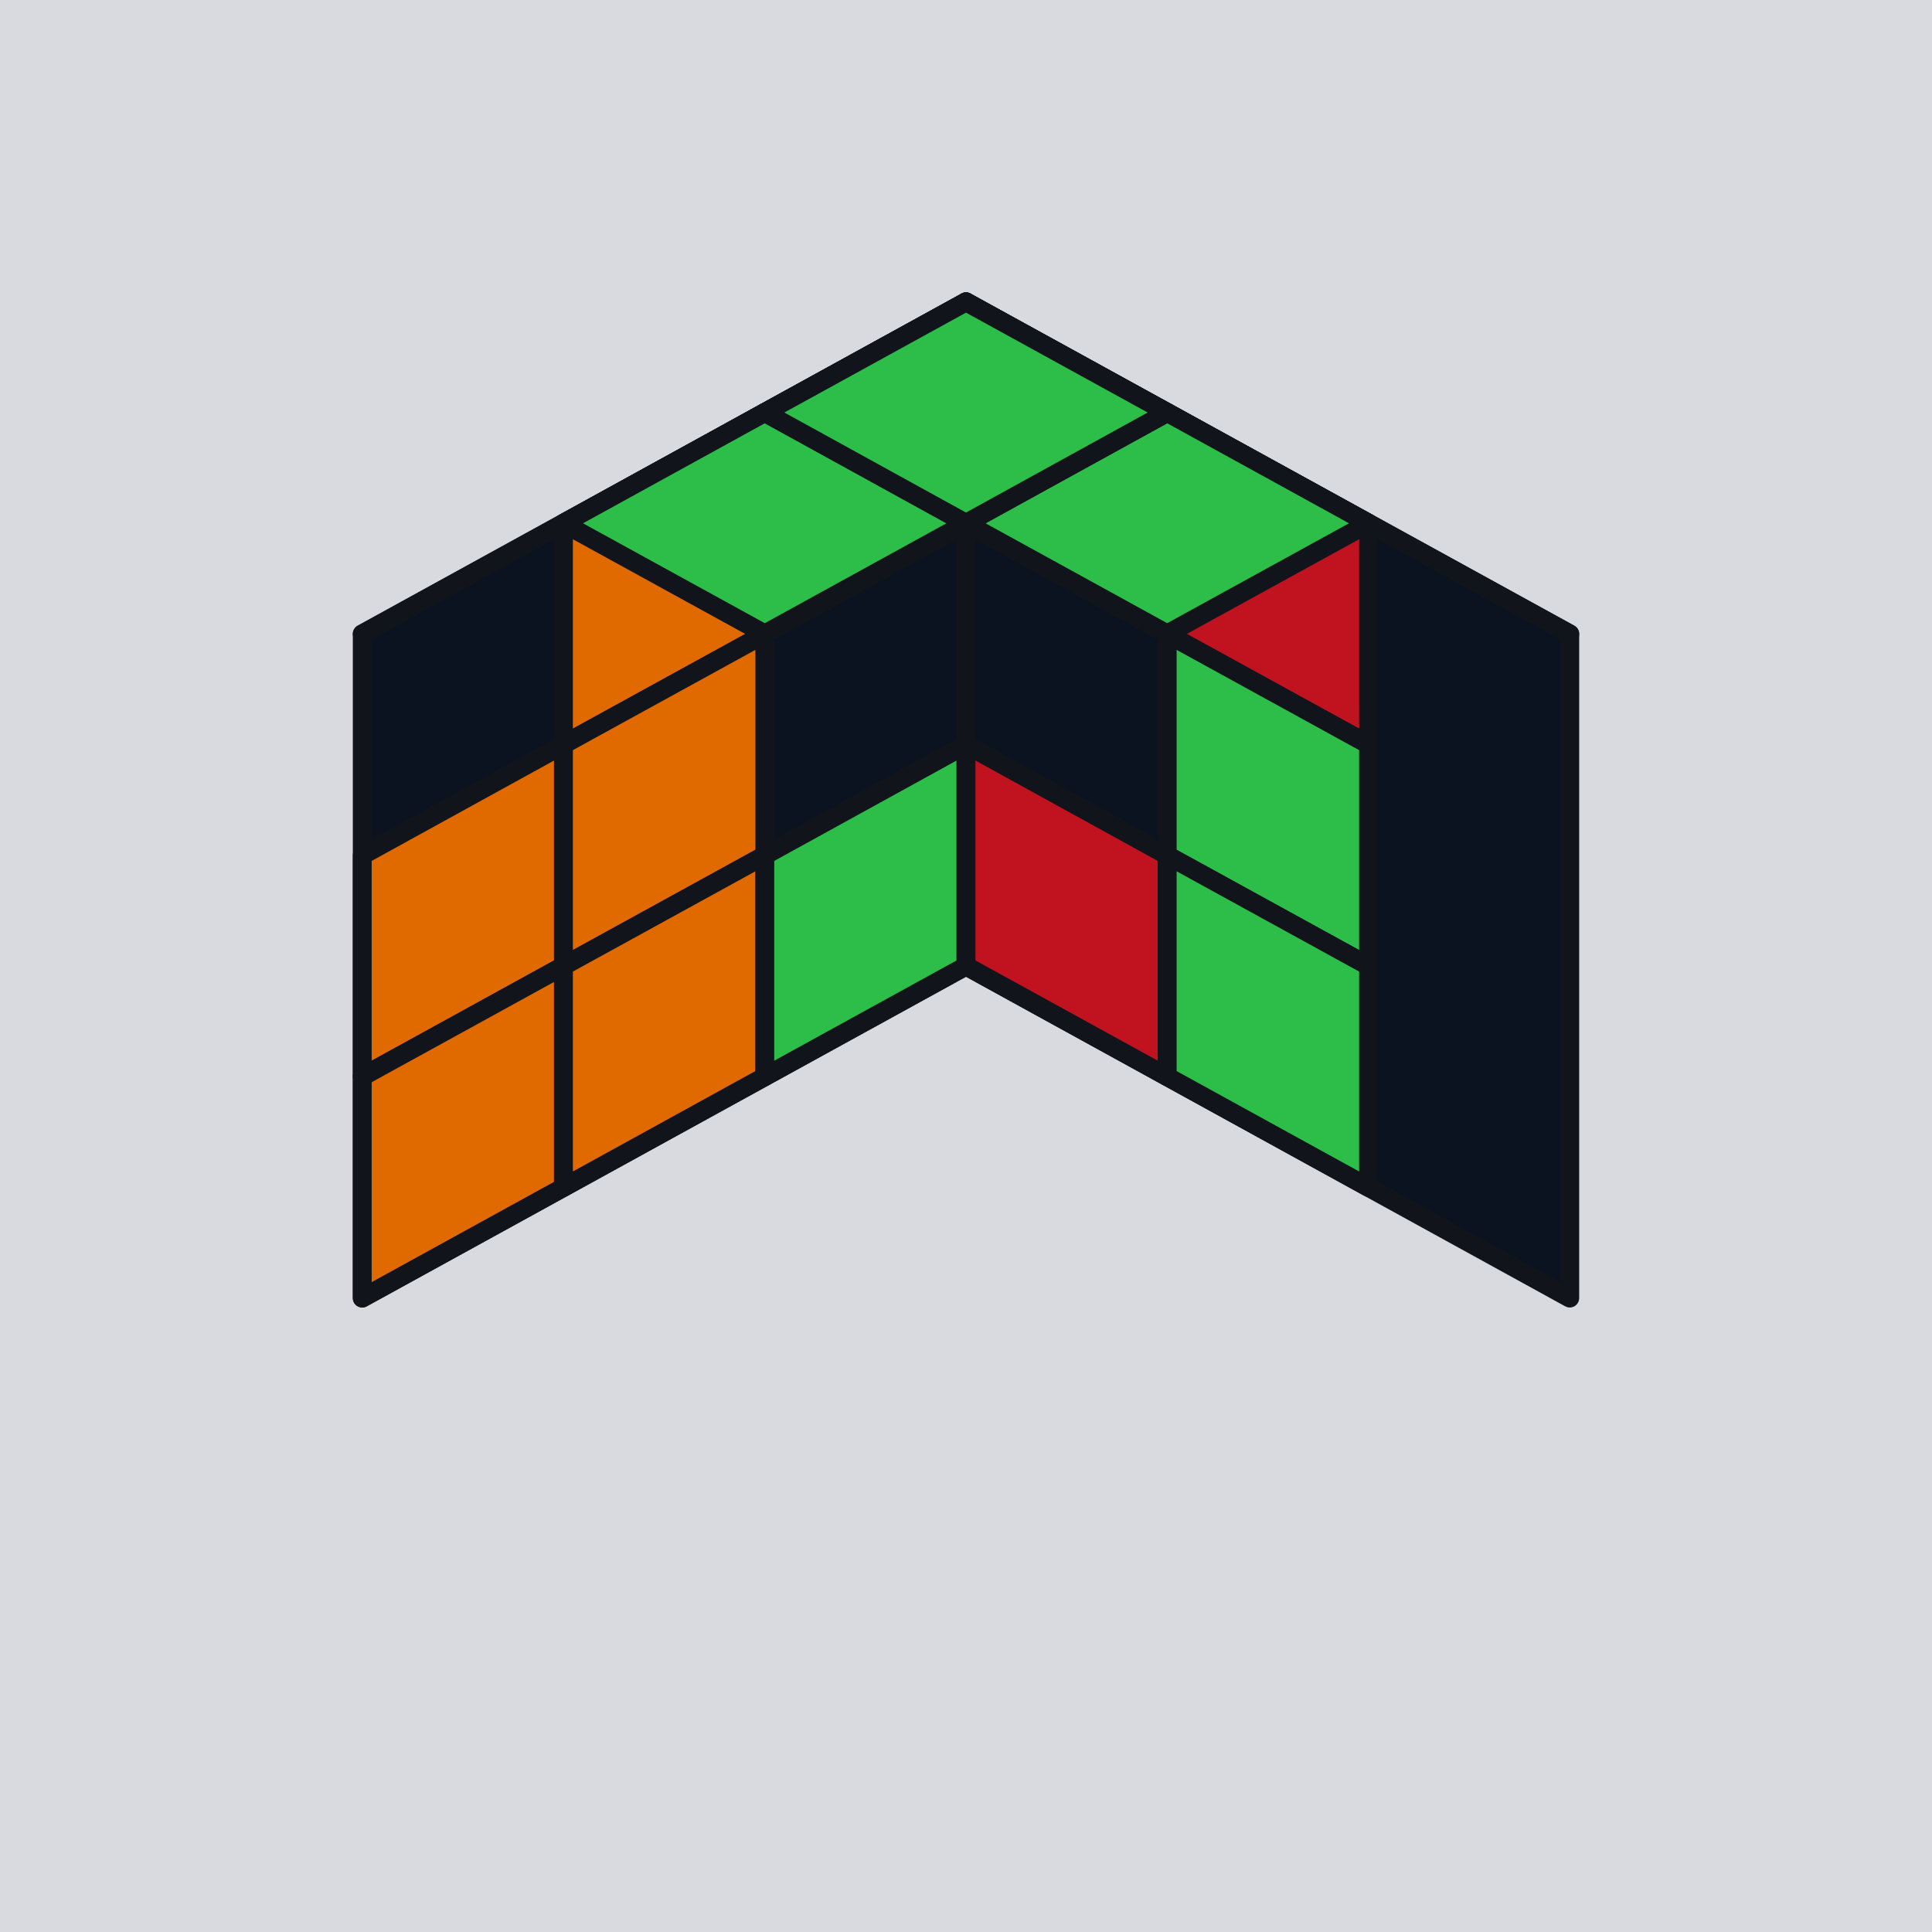
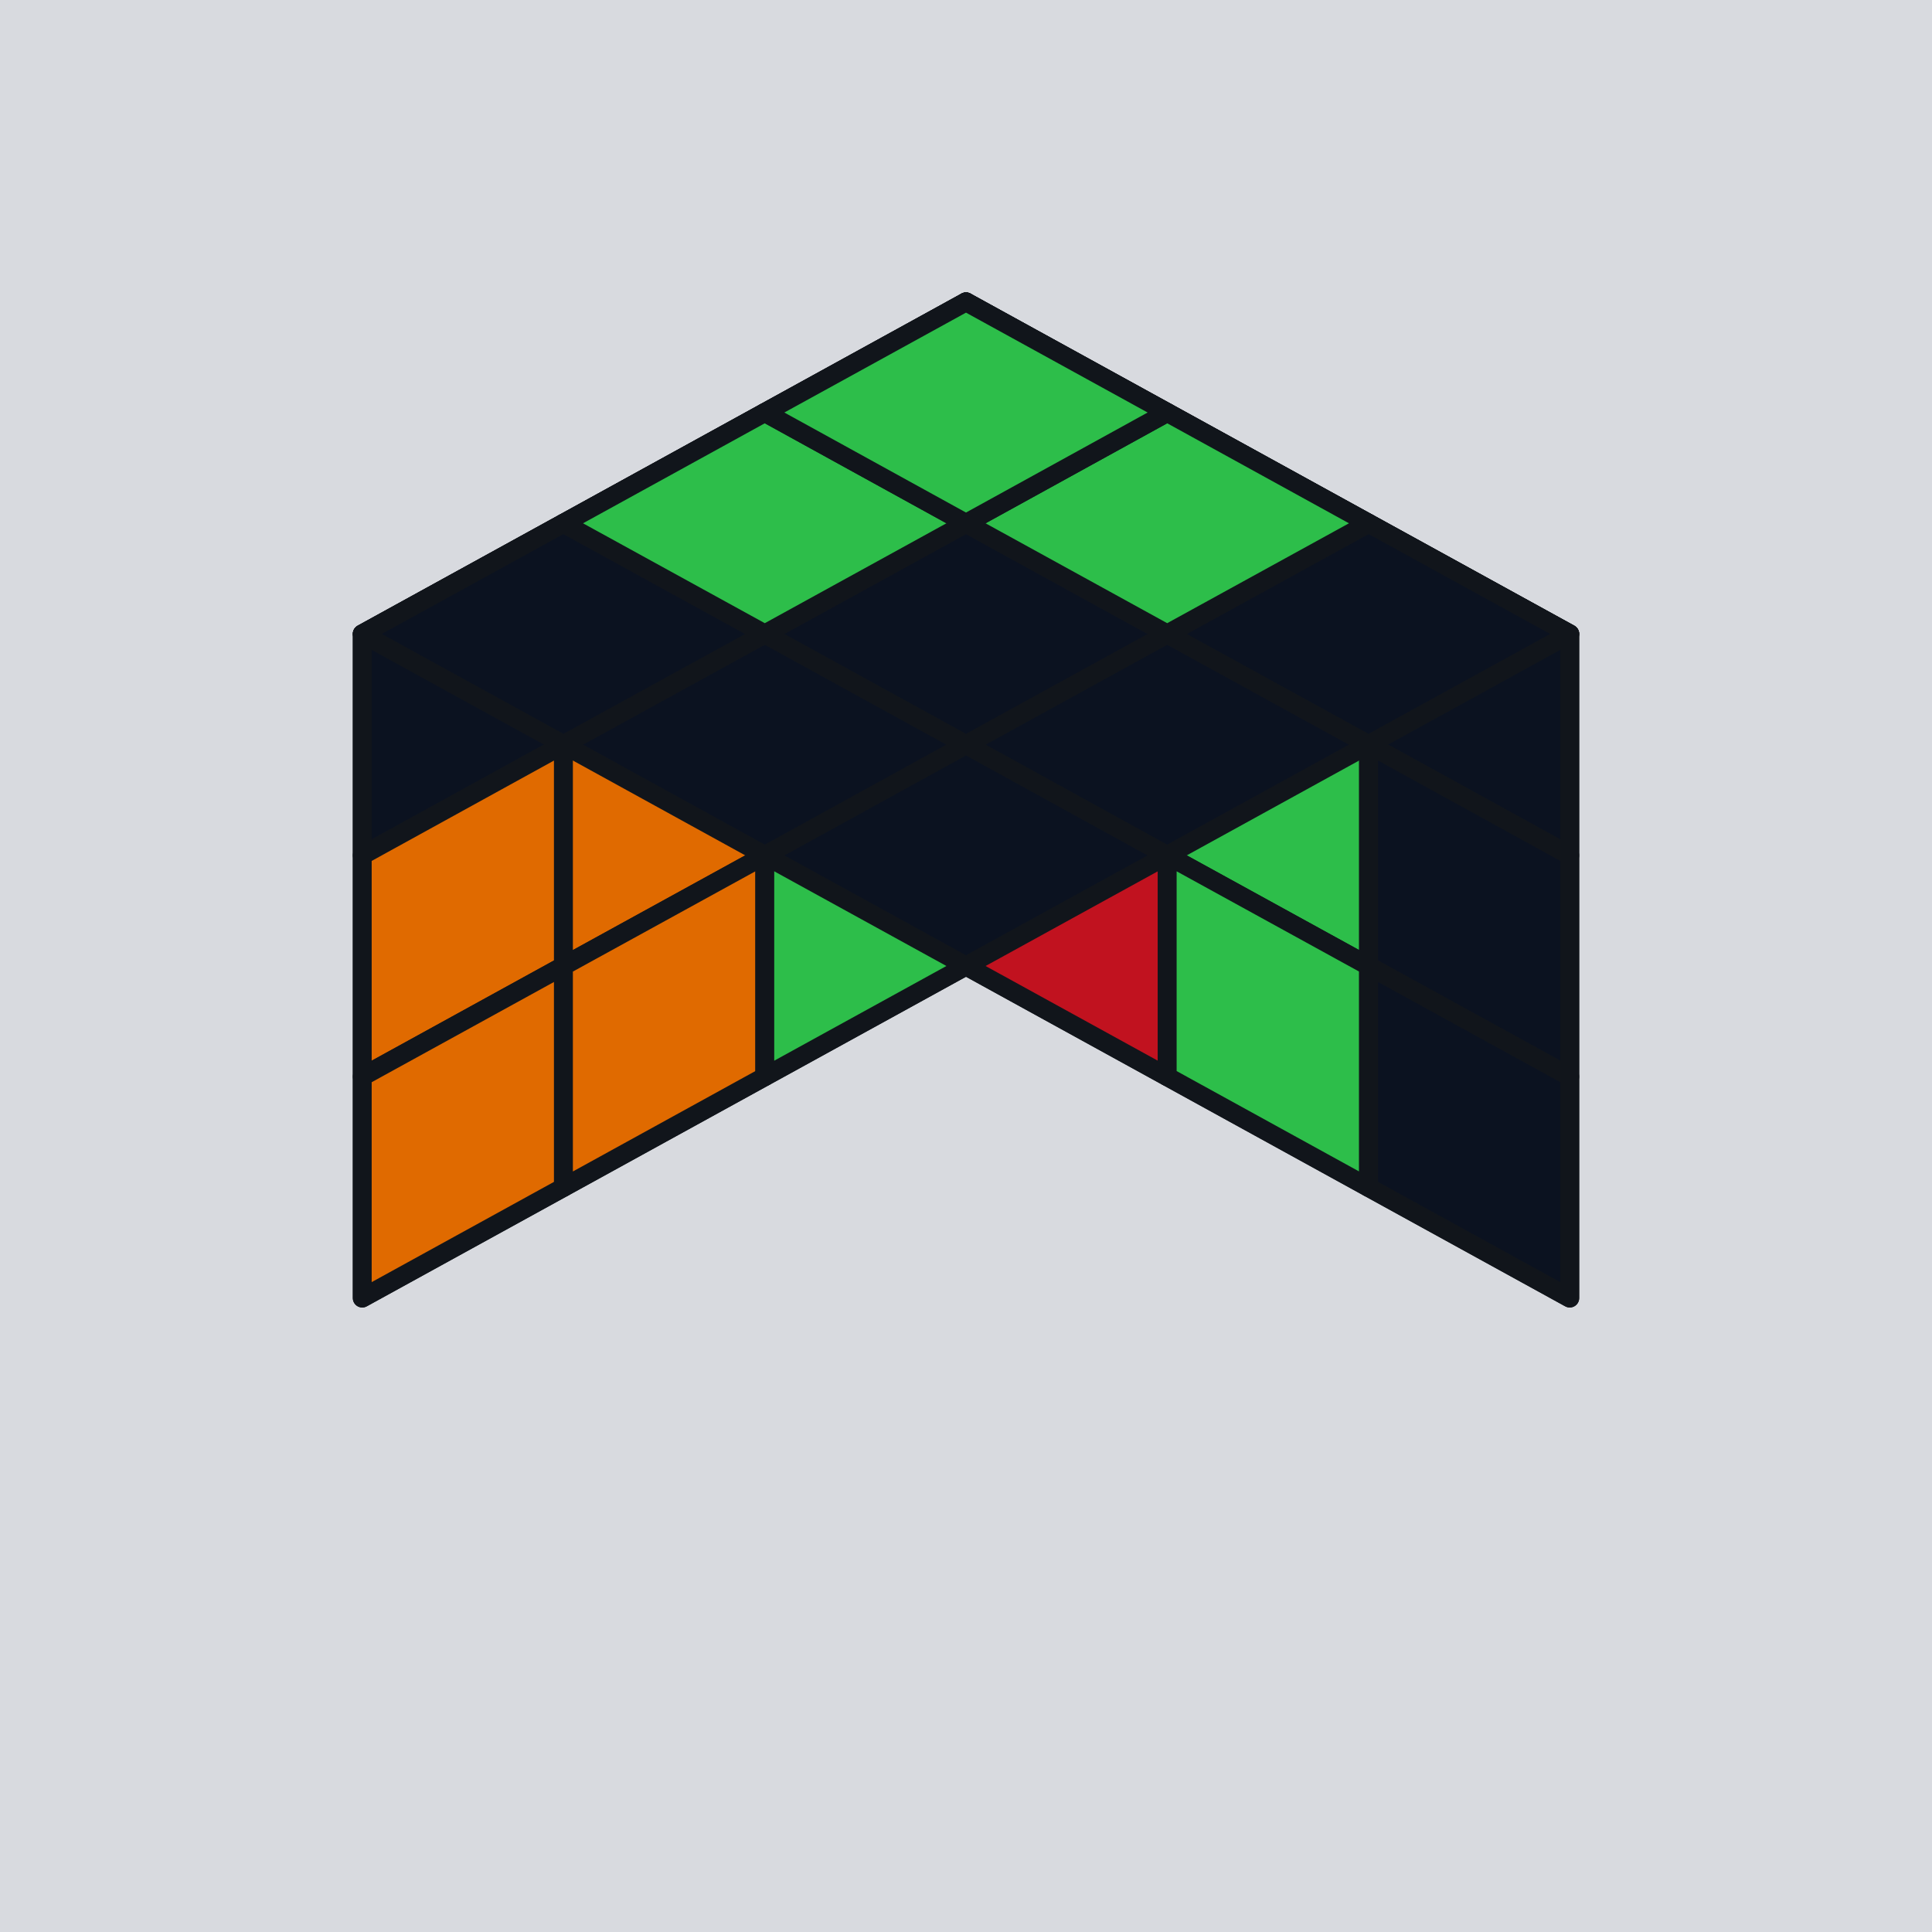
<svg xmlns="http://www.w3.org/2000/svg" viewBox="0 0 128 128">
  <rect x="0" y="0" width="128" height="128" fill="#D8DADF" />
  <polygon points="64.00,64.00 104.00,42.00 64.00,20.00 24.00,42.00" fill="#0B1220" stroke="#11151B" stroke-width="1.25" stroke-linejoin="round" />
  <polygon points="24.00,42.00 64.00,20.00 64.00,64.00 24.00,86.00" fill="#0B1220" stroke="#11151B" stroke-width="1.25" stroke-linejoin="round" />
  <polygon points="64.00,20.00 104.00,42.00 104.00,86.00 64.00,64.00" fill="#0B1220" stroke="#11151B" stroke-width="1.25" stroke-linejoin="round" />
+   <polygon points="24.00,42.00 37.33,34.67 37.33,49.33 24.00,56.67" fill="#0B1220" stroke="#11151B" stroke-width="1.25" stroke-linejoin="round" />
  <polygon points="37.33,34.67 50.67,27.33 50.67,42.00 37.33,49.33" fill="#E06A00" stroke="#11151B" stroke-width="1.25" stroke-linejoin="round" />
  <polygon points="50.67,27.33 64.00,20.00 64.00,34.67 50.67,42.00" fill="#E06A00" stroke="#11151B" stroke-width="1.25" stroke-linejoin="round" />
  <polygon points="24.00,56.67 37.33,49.33 37.33,64.00 24.00,71.33" fill="#E06A00" stroke="#11151B" stroke-width="1.25" stroke-linejoin="round" />
  <polygon points="37.33,49.33 50.67,42.00 50.67,56.67 37.33,64.00" fill="#E06A00" stroke="#11151B" stroke-width="1.25" stroke-linejoin="round" />
+   <polygon points="50.67,42.00 64.00,34.67 64.00,49.33 50.67,56.67" fill="#0B1220" stroke="#11151B" stroke-width="1.25" stroke-linejoin="round" />
  <polygon points="24.00,71.33 37.33,64.00 37.33,78.67 24.00,86.00" fill="#E06A00" stroke="#11151B" stroke-width="1.25" stroke-linejoin="round" />
  <polygon points="37.33,64.00 50.67,56.67 50.67,71.33 37.33,78.67" fill="#E06A00" stroke="#11151B" stroke-width="1.25" stroke-linejoin="round" />
  <polygon points="50.67,56.67 64.00,49.33 64.00,64.00 50.67,71.33" fill="#2DBE4A" stroke="#11151B" stroke-width="1.25" stroke-linejoin="round" />
  <polygon points="64.00,20.00 77.33,27.33 77.33,42.00 64.00,34.67" fill="#F4F4F4" stroke="#11151B" stroke-width="1.25" stroke-linejoin="round" />
  <polygon points="77.33,27.33 90.67,34.67 90.67,49.33 77.33,42.00" fill="#C1121F" stroke="#11151B" stroke-width="1.25" stroke-linejoin="round" />
+   <polygon points="90.67,34.67 104.00,42.00 104.00,56.67 90.67,49.33" fill="#0B1220" stroke="#11151B" stroke-width="1.25" stroke-linejoin="round" />
+   <polygon points="64.00,34.67 77.33,42.00 77.33,56.67 64.00,49.33" fill="#0B1220" stroke="#11151B" stroke-width="1.25" stroke-linejoin="round" />
  <polygon points="77.33,42.00 90.67,49.33 90.67,64.00 77.33,56.67" fill="#2DBE4A" stroke="#11151B" stroke-width="1.25" stroke-linejoin="round" />
+   <polygon points="90.67,49.33 104.00,56.67 104.00,71.33 90.67,64.00" fill="#0B1220" stroke="#11151B" stroke-width="1.25" stroke-linejoin="round" />
  <polygon points="64.00,49.33 77.33,56.67 77.33,71.33 64.00,64.00" fill="#C1121F" stroke="#11151B" stroke-width="1.25" stroke-linejoin="round" />
  <polygon points="77.33,56.67 90.67,64.00 90.67,78.67 77.33,71.33" fill="#2DBE4A" stroke="#11151B" stroke-width="1.25" stroke-linejoin="round" />
+   <polygon points="90.67,64.00 104.00,71.33 104.00,86.00 90.67,78.67" fill="#0B1220" stroke="#11151B" stroke-width="1.25" stroke-linejoin="round" />
+   <polygon points="64.00,64.00 77.33,56.67 64.00,49.33 50.67,56.67" fill="#0B1220" stroke="#11151B" stroke-width="1.25" stroke-linejoin="round" />
+   <polygon points="77.33,56.67 90.67,49.33 77.33,42.00 64.00,49.33" fill="#0B1220" stroke="#11151B" stroke-width="1.25" stroke-linejoin="round" />
+   <polygon points="90.67,49.33 104.00,42.00 90.67,34.67 77.33,42.00" fill="#0B1220" stroke="#11151B" stroke-width="1.25" stroke-linejoin="round" />
+   <polygon points="50.67,56.67 64.00,49.33 50.67,42.00 37.33,49.33" fill="#0B1220" stroke="#11151B" stroke-width="1.25" stroke-linejoin="round" />
+   <polygon points="64.00,49.33 77.33,42.00 64.00,34.67 50.67,42.00" fill="#0B1220" stroke="#11151B" stroke-width="1.25" stroke-linejoin="round" />
  <polygon points="77.33,42.00 90.67,34.67 77.33,27.33 64.00,34.67" fill="#2DBE4A" stroke="#11151B" stroke-width="1.25" stroke-linejoin="round" />
+   <polygon points="37.33,49.33 50.67,42.00 37.33,34.67 24.00,42.00" fill="#0B1220" stroke="#11151B" stroke-width="1.25" stroke-linejoin="round" />
  <polygon points="50.67,42.00 64.00,34.67 50.67,27.33 37.33,34.67" fill="#2DBE4A" stroke="#11151B" stroke-width="1.25" stroke-linejoin="round" />
  <polygon points="64.00,34.67 77.33,27.33 64.00,20.00 50.67,27.33" fill="#2DBE4A" stroke="#11151B" stroke-width="1.25" stroke-linejoin="round" />
</svg>
